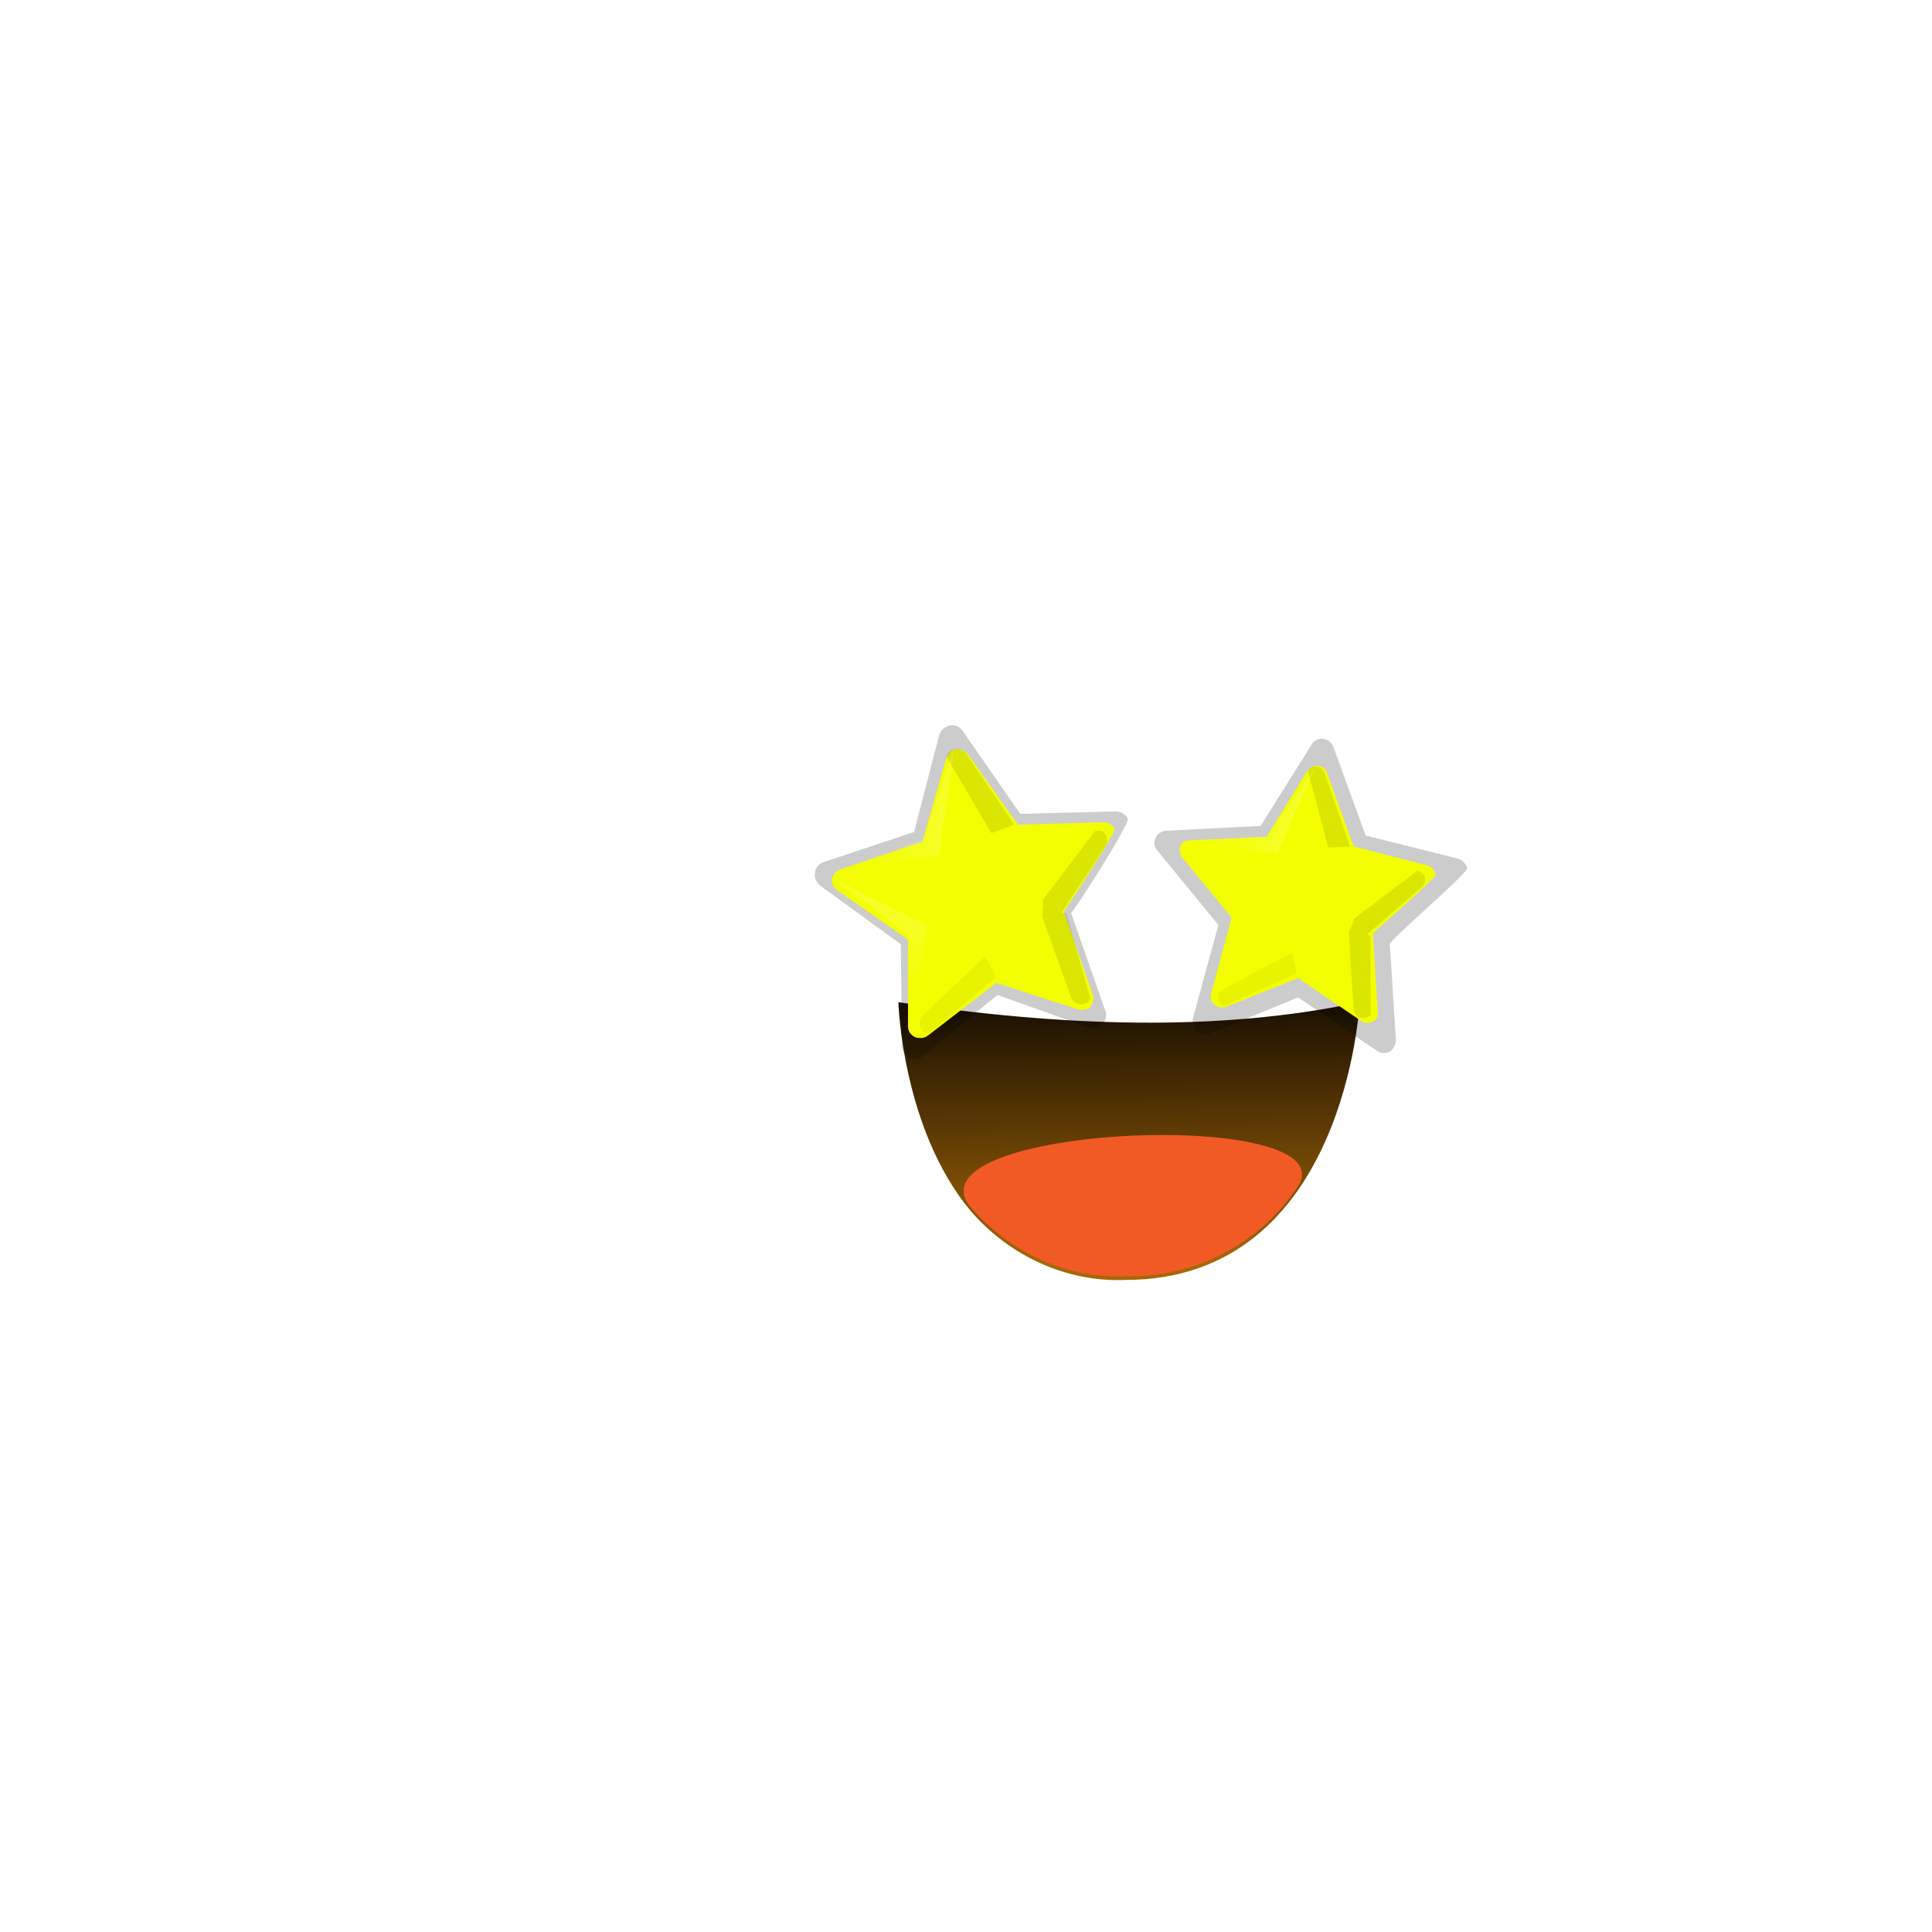
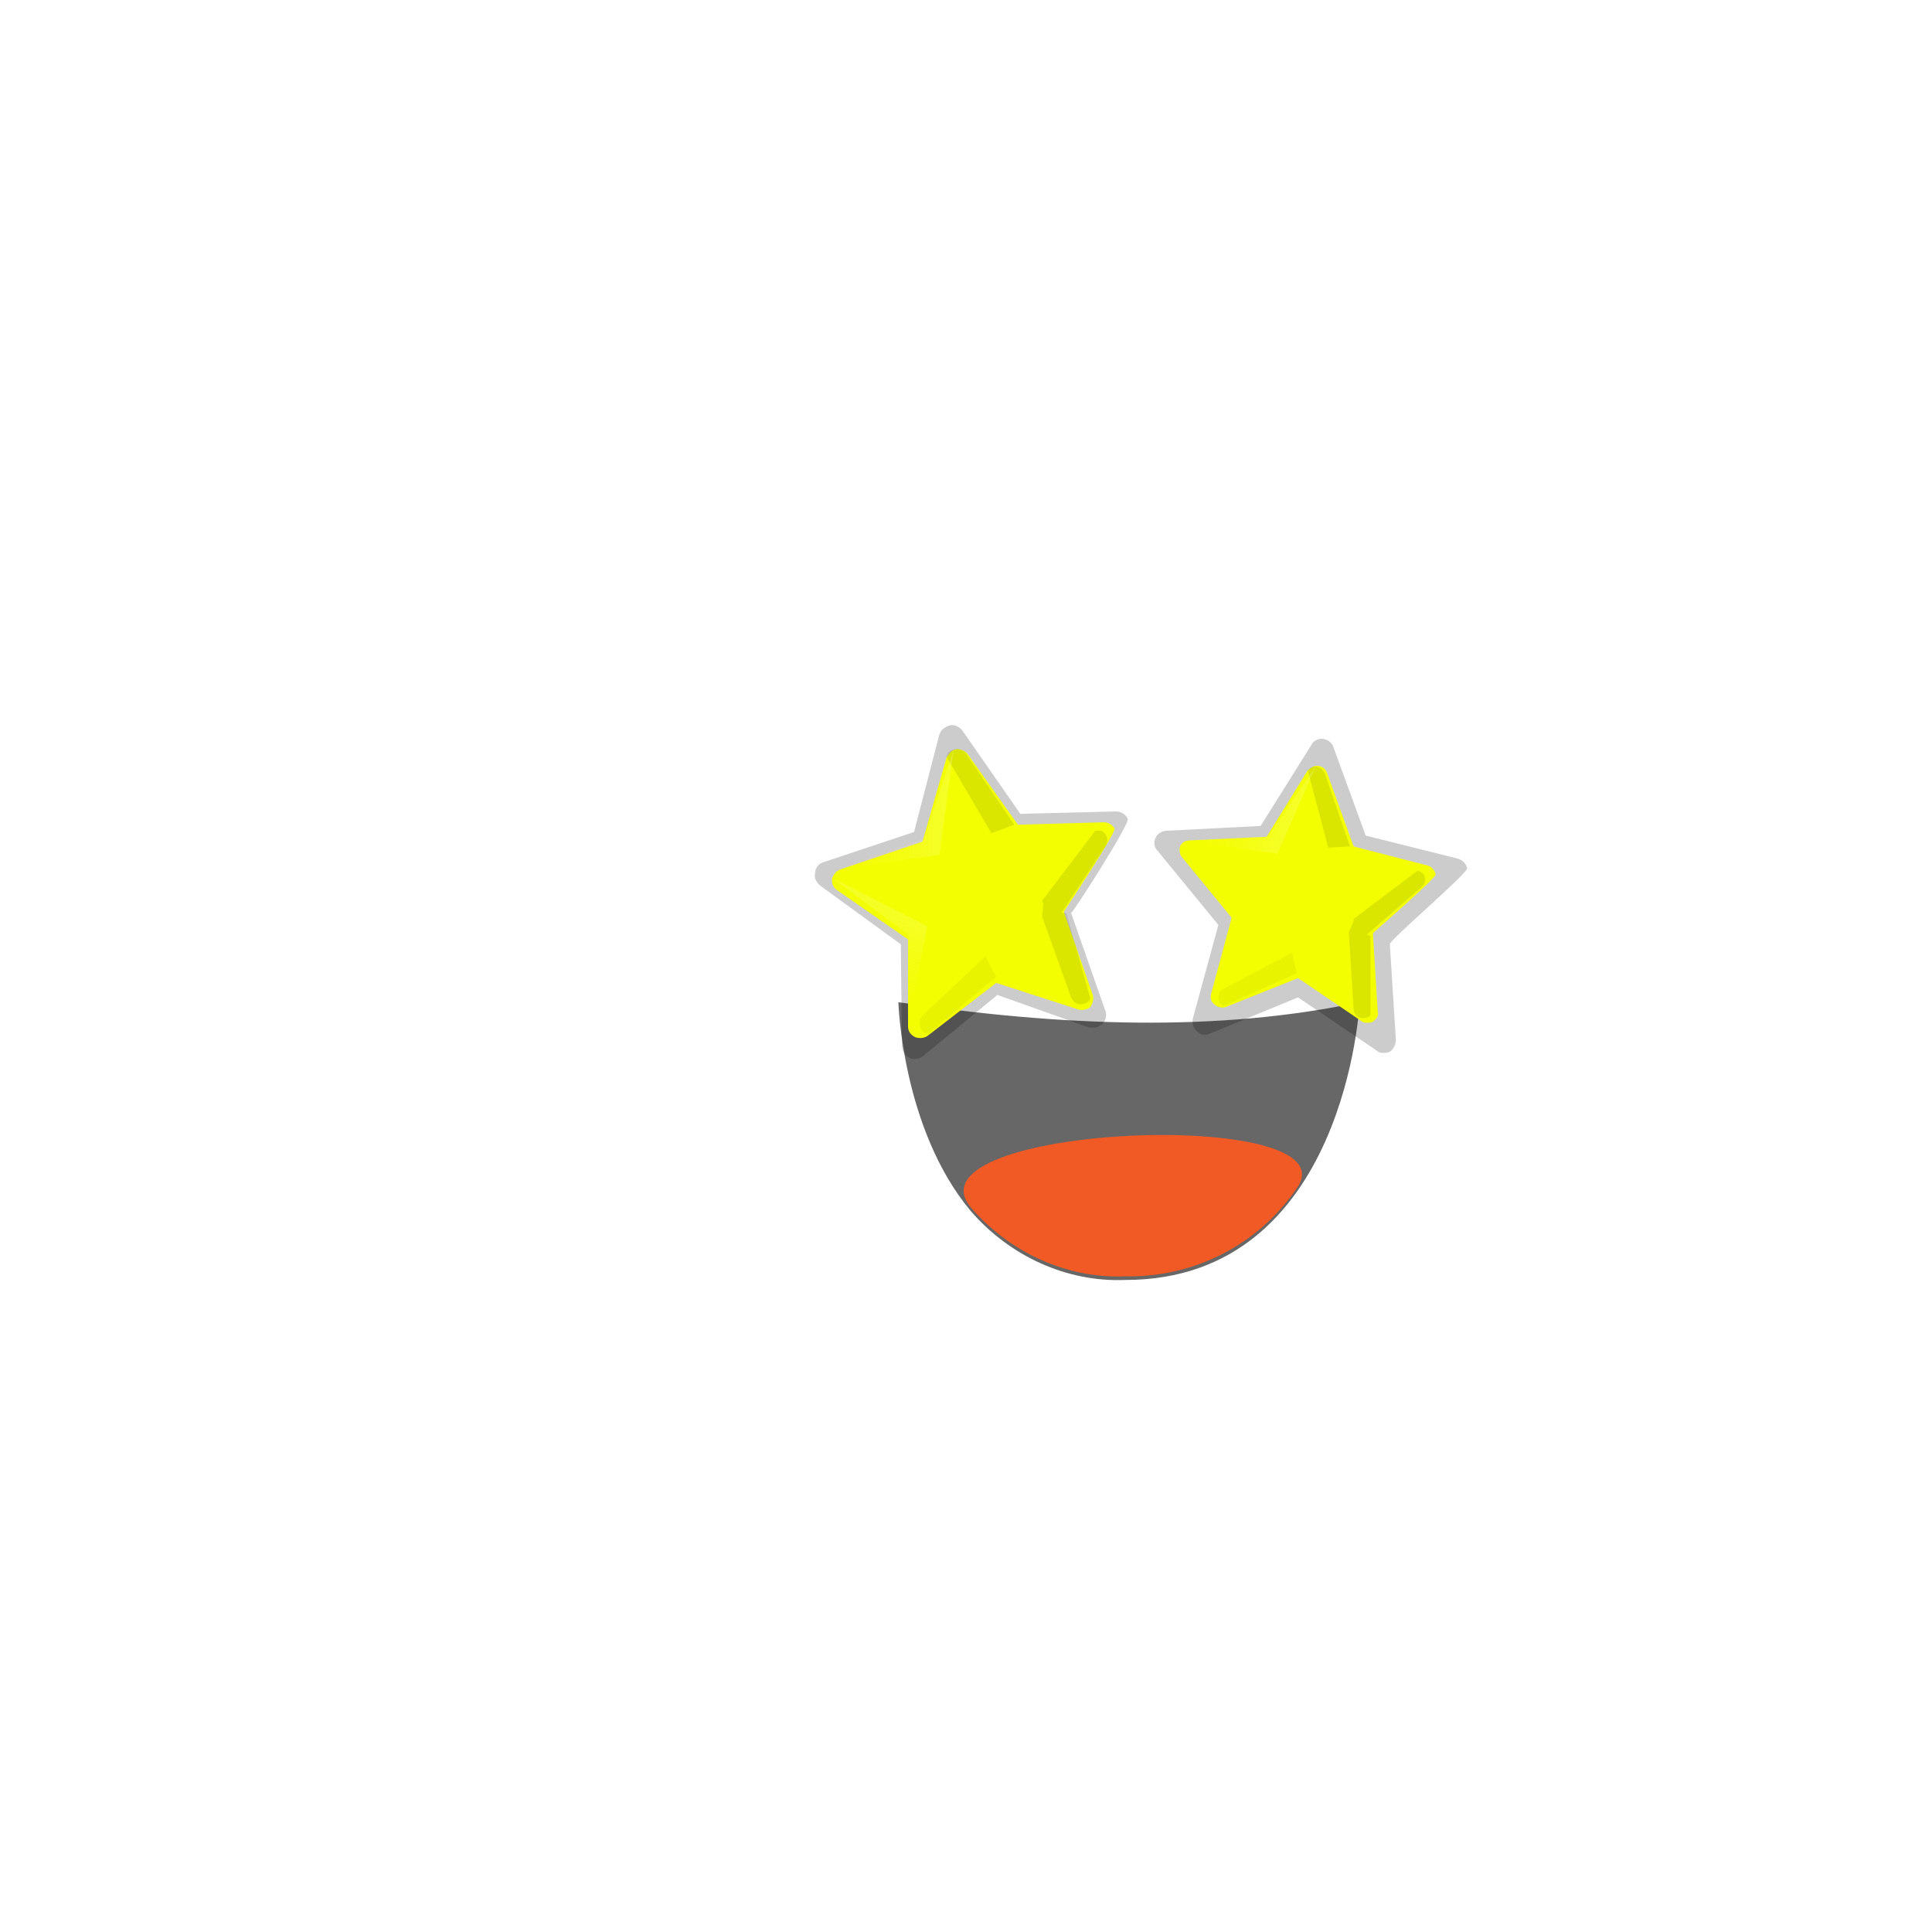
<svg xmlns="http://www.w3.org/2000/svg" version="1.1" id="Layer_1" x="0px" y="0px" viewBox="0 0 160 160" style="enable-background:new 0 0 160 160;" xml:space="preserve">
-   <style type="text/css">
+   <defs id="defs86" />
+   <style type="text/css" id="style2">
	.st0{fill:url(#SVGID_1_);}
	.st1{fill:#F15A24;}
	.st2{opacity:0.2;}
	.st3{fill:#F3FF00;}
	.st4{opacity:0.1;}
	.st5{opacity:5.000000e-02;}
	.st6{opacity:0.2;fill:url(#SVGID_2_);enable-background:new    ;}
	.st7{opacity:0.2;fill:url(#SVGID_3_);enable-background:new    ;}
	.st8{opacity:0.2;fill:url(#SVGID_4_);enable-background:new    ;}
	.st9{opacity:0.2;fill:url(#SVGID_5_);enable-background:new    ;}
</style>
  <linearGradient id="SVGID_1_" gradientUnits="userSpaceOnUse" x1="93.833" y1="57.49" x2="93.443" y2="82.7" gradientTransform="matrix(1 0 0 -1 0 162)">
-     <stop offset="0" style="stop-color:#A66707" />
-     <stop offset="1" style="stop-color:#000000" />
+     <stop offset="0" style="stop-color:#A66707" id="stop6" />
+     <stop offset="1" style="stop-color:#000000" id="stop8" />
  </linearGradient>
-   <path class="st0" d="M74.4,83c13.5,2,26.4,2.5,38.2,0c0,0-1.1,23-19.4,23c-4.9,0.2-9.6-2-12.8-5.7C74.7,93.5,74.4,83,74.4,83z" />
-   <path class="st1" d="M107.4,98.4c-3.2,4.7-8.5,7.4-14.2,7.3c-4.9,0.2-9.6-2-12.8-5.7C74.7,93.1,112.2,91.6,107.4,98.4z" />
+   <path class="st0" d="M74.4,83c13.5,2,26.4,2.5,38.2,0c0,0-1.1,23-19.4,23c-4.9,0.2-9.6-2-12.8-5.7C74.7,93.5,74.4,83,74.4,83z" id="path11" style="fill:#010101;fill-opacity:1;opacity:0.6" />
+   <path class="st1" d="M107.4,98.4c-3.2,4.7-8.5,7.4-14.2,7.3c-4.9,0.2-9.6-2-12.8-5.7C74.7,93.1,112.2,91.6,107.4,98.4z" id="path13" />
  <g id="surface1" class="st2">
-     <path d="M93.4,67.8c-0.2-0.4-0.6-0.6-1-0.6l-7.9,0.2l-4.8-6.9c-0.4-0.5-1-0.6-1.5-0.2c-0.2,0.1-0.3,0.3-0.4,0.5l-2.1,8.1l-7.5,2.5   c-0.4,0.1-0.7,0.5-0.7,0.9c-0.1,0.4,0.1,0.8,0.5,1.1l6.6,4.8l0.1,8.4c0,0.4,0.2,0.8,0.6,1c0.4,0.2,0.8,0.1,1.1-0.1l6.2-5.1l7.6,2.7   c0.2,0,0.3,0,0.5,0c0.2,0,0.4-0.2,0.6-0.3c0.3-0.3,0.4-0.8,0.2-1.2l-2.8-8C88.8,75.7,93.6,68.2,93.4,67.8z" />
+     <path d="M93.4,67.8c-0.2-0.4-0.6-0.6-1-0.6l-7.9,0.2l-4.8-6.9c-0.4-0.5-1-0.6-1.5-0.2c-0.2,0.1-0.3,0.3-0.4,0.5l-2.1,8.1l-7.5,2.5   c-0.4,0.1-0.7,0.5-0.7,0.9c-0.1,0.4,0.1,0.8,0.5,1.1l6.6,4.8l0.1,8.4c0,0.4,0.2,0.8,0.6,1c0.4,0.2,0.8,0.1,1.1-0.1l6.2-5.1l7.6,2.7   c0.2,0,0.3,0,0.5,0c0.2,0,0.4-0.2,0.6-0.3c0.3-0.3,0.4-0.8,0.2-1.2l-2.8-8C88.8,75.7,93.6,68.2,93.4,67.8z" id="path15" />
  </g>
  <g id="surface1-2">
-     <path class="st3" d="M92.3,68.6c-0.2-0.3-0.5-0.5-0.9-0.5l-7.1,0.2l-4.2-5.9c-0.4-0.4-1-0.5-1.4-0.1c-0.1,0.1-0.2,0.3-0.3,0.4l-2,7   L69.6,72c-0.3,0.1-0.6,0.4-0.7,0.8c0,0.4,0.1,0.7,0.4,0.9l5.9,4.1V85c0,0.4,0.2,0.7,0.6,0.9c0.3,0.1,0.7,0.1,1-0.1l5.7-4.4l6.8,2.2   c0.4,0.1,0.7,0,1-0.2c0.2-0.3,0.3-0.7,0.2-1l-2.4-6.9C88.1,75.5,92.5,68.9,92.3,68.6z" />
+     <path class="st3" d="M92.3,68.6c-0.2-0.3-0.5-0.5-0.9-0.5l-7.1,0.2l-4.2-5.9c-0.4-0.4-1-0.5-1.4-0.1c-0.1,0.1-0.2,0.3-0.3,0.4l-2,7   L69.6,72c-0.3,0.1-0.6,0.4-0.7,0.8c0,0.4,0.1,0.7,0.4,0.9l5.9,4.1V85c0,0.4,0.2,0.7,0.6,0.9c0.3,0.1,0.7,0.1,1-0.1l5.7-4.4l6.8,2.2   c0.4,0.1,0.7,0,1-0.2c0.2-0.3,0.3-0.7,0.2-1l-2.4-6.9C88.1,75.5,92.5,68.9,92.3,68.6z" id="path18" />
  </g>
  <g id="surface1-3" class="st4">
-     <path d="M84,68.3l-4-5.9c-0.3-0.4-0.9-0.5-1.3-0.2c-0.2,0.1-0.3,0.3-0.3,0.5l3.7,6.3L84,68.3z" />
+     <path d="M84,68.3l-4-5.9c-0.3-0.4-0.9-0.5-1.3-0.2c-0.2,0.1-0.3,0.3-0.3,0.5l3.7,6.3L84,68.3z" id="path21" />
  </g>
  <g id="surface1-4" class="st5">
-     <path d="M81.6,79.2l-5.2,4.9c-0.3,0.4-0.3,0.9,0,1.3c0.1,0.1,0.3,0.2,0.5,0.2l5.6-4.7L81.6,79.2z" />
+     <path d="M81.6,79.2l-5.2,4.9c-0.3,0.4-0.3,0.9,0,1.3c0.1,0.1,0.3,0.2,0.5,0.2l5.6-4.7L81.6,79.2z" id="path24" />
  </g>
-   <g class="st4">
-     <path d="M90.7,68.8l-4.4,5.8l0.1,0.2l-0.1,1.1l2.4,6.7c0.2,0.5,0.7,0.7,1.2,0.5c0.2-0.1,0.3-0.2,0.4-0.4l-2-7.1h-0.4l3.7-5.6   c0.2-0.4,0.1-1-0.4-1.2C91,68.8,90.8,68.8,90.7,68.8z" />
+   <g class="st4" id="g29">
+     <path d="M90.7,68.8l-4.4,5.8l0.1,0.2l-0.1,1.1l2.4,6.7c0.2,0.5,0.7,0.7,1.2,0.5c0.2-0.1,0.3-0.2,0.4-0.4l-2-7.1h-0.4l3.7-5.6   c0.2-0.4,0.1-1-0.4-1.2C91,68.8,90.8,68.8,90.7,68.8z" id="path27" />
  </g>
  <linearGradient id="SVGID_2_" gradientUnits="userSpaceOnUse" x1="69" y1="95" x2="79" y2="95" gradientTransform="matrix(1 0 0 -1 0 162)">
-     <stop offset="0" style="stop-color:#FFD22D;stop-opacity:0" />
-     <stop offset="0.81" style="stop-color:#FFFCEF;stop-opacity:0.7" />
-     <stop offset="1" style="stop-color:#FFFFFF;stop-opacity:0.8" />
+     <stop offset="0" style="stop-color:#FFD22D;stop-opacity:0" id="stop31" />
+     <stop offset="0.81" style="stop-color:#FFFCEF;stop-opacity:0.7" id="stop33" />
+     <stop offset="1" style="stop-color:#FFFFFF;stop-opacity:0.8" id="stop35" />
  </linearGradient>
-   <polygon class="st6" points="79,62 77.8,70.8 69,72 76.5,69.5 " />
+   <polygon class="st6" points="79,62 77.8,70.8 69,72 76.5,69.5 " id="polygon38" />
  <linearGradient id="SVGID_3_" gradientUnits="userSpaceOnUse" x1="528.03" y1="4356.598" x2="538.025" y2="4356.598" gradientTransform="matrix(0.3221 -0.9467 -0.9467 -0.3221 4024.791 1986.693)">
-     <stop offset="0" style="stop-color:#FFD22D;stop-opacity:0" />
-     <stop offset="0.81" style="stop-color:#FFFCEF;stop-opacity:0.7" />
-     <stop offset="1" style="stop-color:#FFFFFF;stop-opacity:0.8" />
+     <stop offset="0" style="stop-color:#FFD22D;stop-opacity:0" id="stop40" />
+     <stop offset="0.81" style="stop-color:#FFFCEF;stop-opacity:0.7" id="stop42" />
+     <stop offset="1" style="stop-color:#FFFFFF;stop-opacity:0.8" id="stop44" />
  </linearGradient>
-   <polygon class="st7" points="68.9,72.7 76.8,76.7 75.1,85.3 75.2,77.4 " />
+   <polygon class="st7" points="68.9,72.7 76.8,76.7 75.1,85.3 75.2,77.4 " id="polygon47" />
  <g id="surface1-5" class="st2">
-     <path d="M121.5,71.9c-0.1-0.4-0.4-0.7-0.8-0.8l-7.6-1.9l-2.7-7.4c-0.2-0.5-0.9-0.8-1.4-0.5c-0.2,0.1-0.3,0.2-0.4,0.4l-4.2,6.7   l-7.8,0.4c-0.4,0-0.8,0.3-0.9,0.6c-0.2,0.4-0.1,0.8,0.2,1.1l5,6.1l-2.1,7.7c-0.1,0.4,0,0.8,0.3,1.1c0.3,0.3,0.7,0.4,1.1,0.2l7.3-3   l6.5,4.4c0.1,0.1,0.3,0.2,0.5,0.2c0.2,0,0.4,0,0.6-0.1c0.3-0.2,0.5-0.6,0.5-1l-0.5-7.9C115,77.9,121.6,72.3,121.5,71.9z" />
+     <path d="M121.5,71.9c-0.1-0.4-0.4-0.7-0.8-0.8l-7.6-1.9l-2.7-7.4c-0.2-0.5-0.9-0.8-1.4-0.5c-0.2,0.1-0.3,0.2-0.4,0.4l-4.2,6.7   l-7.8,0.4c-0.4,0-0.8,0.3-0.9,0.6c-0.2,0.4-0.1,0.8,0.2,1.1l5,6.1l-2.1,7.7c-0.1,0.4,0,0.8,0.3,1.1c0.3,0.3,0.7,0.4,1.1,0.2l7.3-3   l6.5,4.4c0.1,0.1,0.3,0.2,0.5,0.2c0.2,0,0.4,0,0.6-0.1c0.3-0.2,0.5-0.6,0.5-1l-0.5-7.9C115,77.9,121.6,72.3,121.5,71.9z" id="path49" />
  </g>
  <g id="surface1-6">
-     <path class="st3" d="M118.9,72.4c-0.1-0.3-0.3-0.6-0.6-0.7l-6.2-1.6l-2.2-6.1c-0.2-0.5-0.7-0.7-1.2-0.5c-0.1,0.1-0.3,0.2-0.4,0.3   l-3.4,5.5l-6.4,0.3c-0.5,0-0.9,0.4-0.8,0.9c0,0.2,0.1,0.4,0.2,0.5l4.1,5l-1.7,6.3c-0.1,0.3,0,0.7,0.3,0.9c0.2,0.2,0.6,0.3,0.9,0.2   l6-2.4l5.3,3.6c0.1,0.1,0.3,0.1,0.4,0.1c0.2,0,0.4,0,0.5-0.1c0.3-0.2,0.5-0.5,0.4-0.8l-0.4-6.5C113.6,77.3,119,72.7,118.9,72.4z" />
+     <path class="st3" d="M118.9,72.4c-0.1-0.3-0.3-0.6-0.6-0.7l-6.2-1.6l-2.2-6.1c-0.2-0.5-0.7-0.7-1.2-0.5c-0.1,0.1-0.3,0.2-0.4,0.3   l-3.4,5.5l-6.4,0.3c-0.5,0-0.9,0.4-0.8,0.9c0,0.2,0.1,0.4,0.2,0.5l4.1,5l-1.7,6.3c-0.1,0.3,0,0.7,0.3,0.9c0.2,0.2,0.6,0.3,0.9,0.2   l6-2.4l5.3,3.6c0.1,0.1,0.3,0.1,0.4,0.1c0.2,0,0.4,0,0.5-0.1c0.3-0.2,0.5-0.5,0.4-0.8l-0.4-6.5C113.6,77.3,119,72.7,118.9,72.4z" id="path52" />
  </g>
  <g id="surface1-7" class="st4">
-     <path d="M111.8,70.1l-2.1-6.1c-0.2-0.4-0.6-0.6-1-0.5c-0.2,0.1-0.3,0.2-0.4,0.3l1.7,6.4L111.8,70.1z" />
+     <path d="M111.8,70.1l-2.1-6.1c-0.2-0.4-0.6-0.6-1-0.5c-0.2,0.1-0.3,0.2-0.4,0.3l1.7,6.4L111.8,70.1z" id="path55" />
  </g>
  <g id="surface1-8" class="st5">
-     <path d="M107,78.9l-5.7,3c-0.4,0.2-0.5,0.7-0.3,1.1c0.1,0.2,0.2,0.3,0.4,0.3l6-2.7L107,78.9z" />
+     <path d="M107,78.9l-5.7,3c-0.4,0.2-0.5,0.7-0.3,1.1c0.1,0.2,0.2,0.3,0.4,0.3l6-2.7L107,78.9z" id="path58" />
  </g>
-   <g class="st4">
-     <path d="M117.4,72.1l-5.3,4v0.2l-0.4,0.9l0.4,6.4c0,0.4,0.4,0.8,0.9,0.7c0.2,0,0.3-0.1,0.5-0.2v-6.6l-0.3-0.1l4.6-4   c0.3-0.3,0.3-0.8,0-1.1C117.7,72.2,117.6,72.2,117.4,72.1z" />
+   <g class="st4" id="g63">
+     <path d="M117.4,72.1l-5.3,4v0.2l-0.4,0.9l0.4,6.4c0,0.4,0.4,0.8,0.9,0.7c0.2,0,0.3-0.1,0.5-0.2v-6.6l-0.3-0.1l4.6-4   c0.3-0.3,0.3-0.8,0-1.1C117.7,72.2,117.6,72.2,117.4,72.1z" id="path61" />
  </g>
  <linearGradient id="SVGID_4_" gradientUnits="userSpaceOnUse" x1="708.272" y1="-706.29" x2="717.277" y2="-706.29" gradientTransform="matrix(0.9625 0.2711 0.2711 -0.9625 -391.1331 -806.5452)">
-     <stop offset="0" style="stop-color:#FFD22D;stop-opacity:0" />
-     <stop offset="0.81" style="stop-color:#FFFCEF;stop-opacity:0.7" />
-     <stop offset="1" style="stop-color:#FFFFFF;stop-opacity:0.8" />
+     <stop offset="0" style="stop-color:#FFD22D;stop-opacity:0" id="stop65" />
+     <stop offset="0.81" style="stop-color:#FFFCEF;stop-opacity:0.7" id="stop67" />
+     <stop offset="1" style="stop-color:#FFFFFF;stop-opacity:0.8" id="stop69" />
  </linearGradient>
-   <polygon class="st8" points="109,63.4 105.8,70.7 97.9,69.6 105,69.3 " />
+   <polygon class="st8" points="109,63.4 105.8,70.7 97.9,69.6 105,69.3 " id="polygon72" />
  <linearGradient id="SVGID_5_" gradientUnits="userSpaceOnUse" x1="-21.492" y1="3499.026" x2="-12.492" y2="3499.026" gradientTransform="matrix(0.57 -0.82 -0.82 -0.57 2986.94 2043.56)">
-     <stop offset="0" style="stop-color:#FFD22D;stop-opacity:0" />
-     <stop offset="0.81" style="stop-color:#FFFCEF;stop-opacity:0.7" />
-     <stop offset="1" style="stop-color:#FFFFFF;stop-opacity:0.8" />
+     <stop offset="0" style="stop-color:#FFD22D;stop-opacity:0" id="stop74" />
+     <stop offset="0.81" style="stop-color:#FFFCEF;stop-opacity:0.7" id="stop76" />
+     <stop offset="1" style="stop-color:#FFFFFF;stop-opacity:0.8" id="stop78" />
  </linearGradient>
-   <polygon class="st9" points="97.6,70.2 103.4,75.6 99.9,82.7 101.9,75.8 " />
+   <polygon class="st9" points="97.6,70.2 103.4,75.6 99.9,82.7 101.9,75.8 " id="polygon81" />
</svg>
